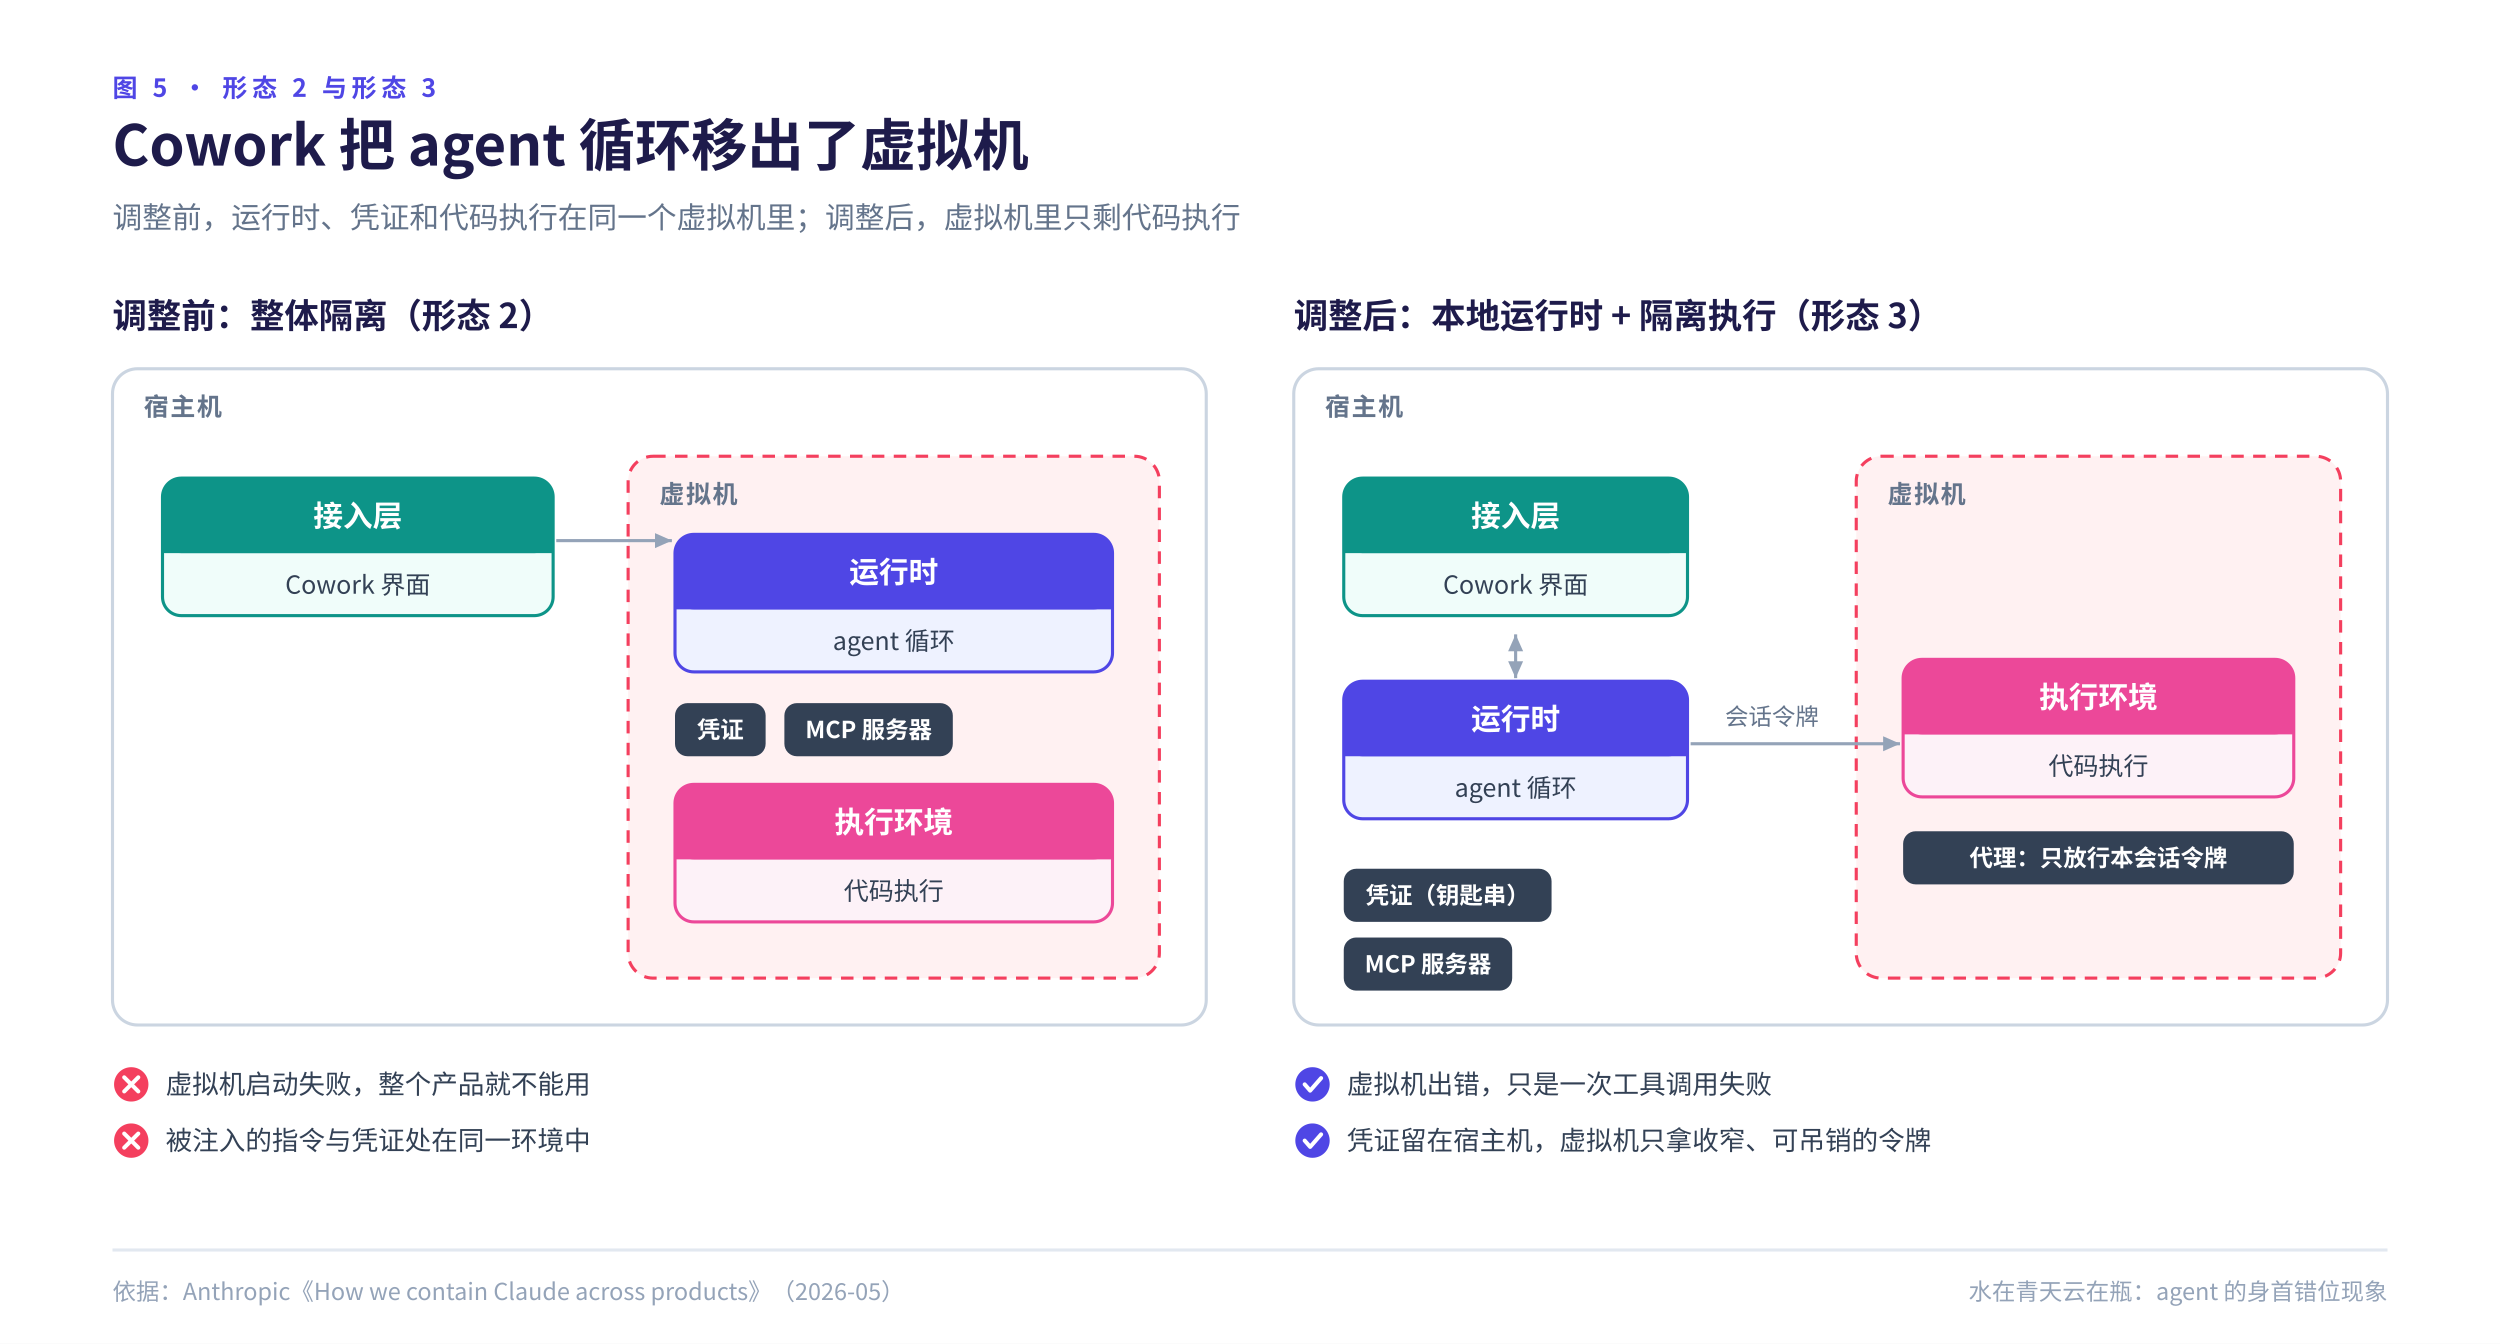
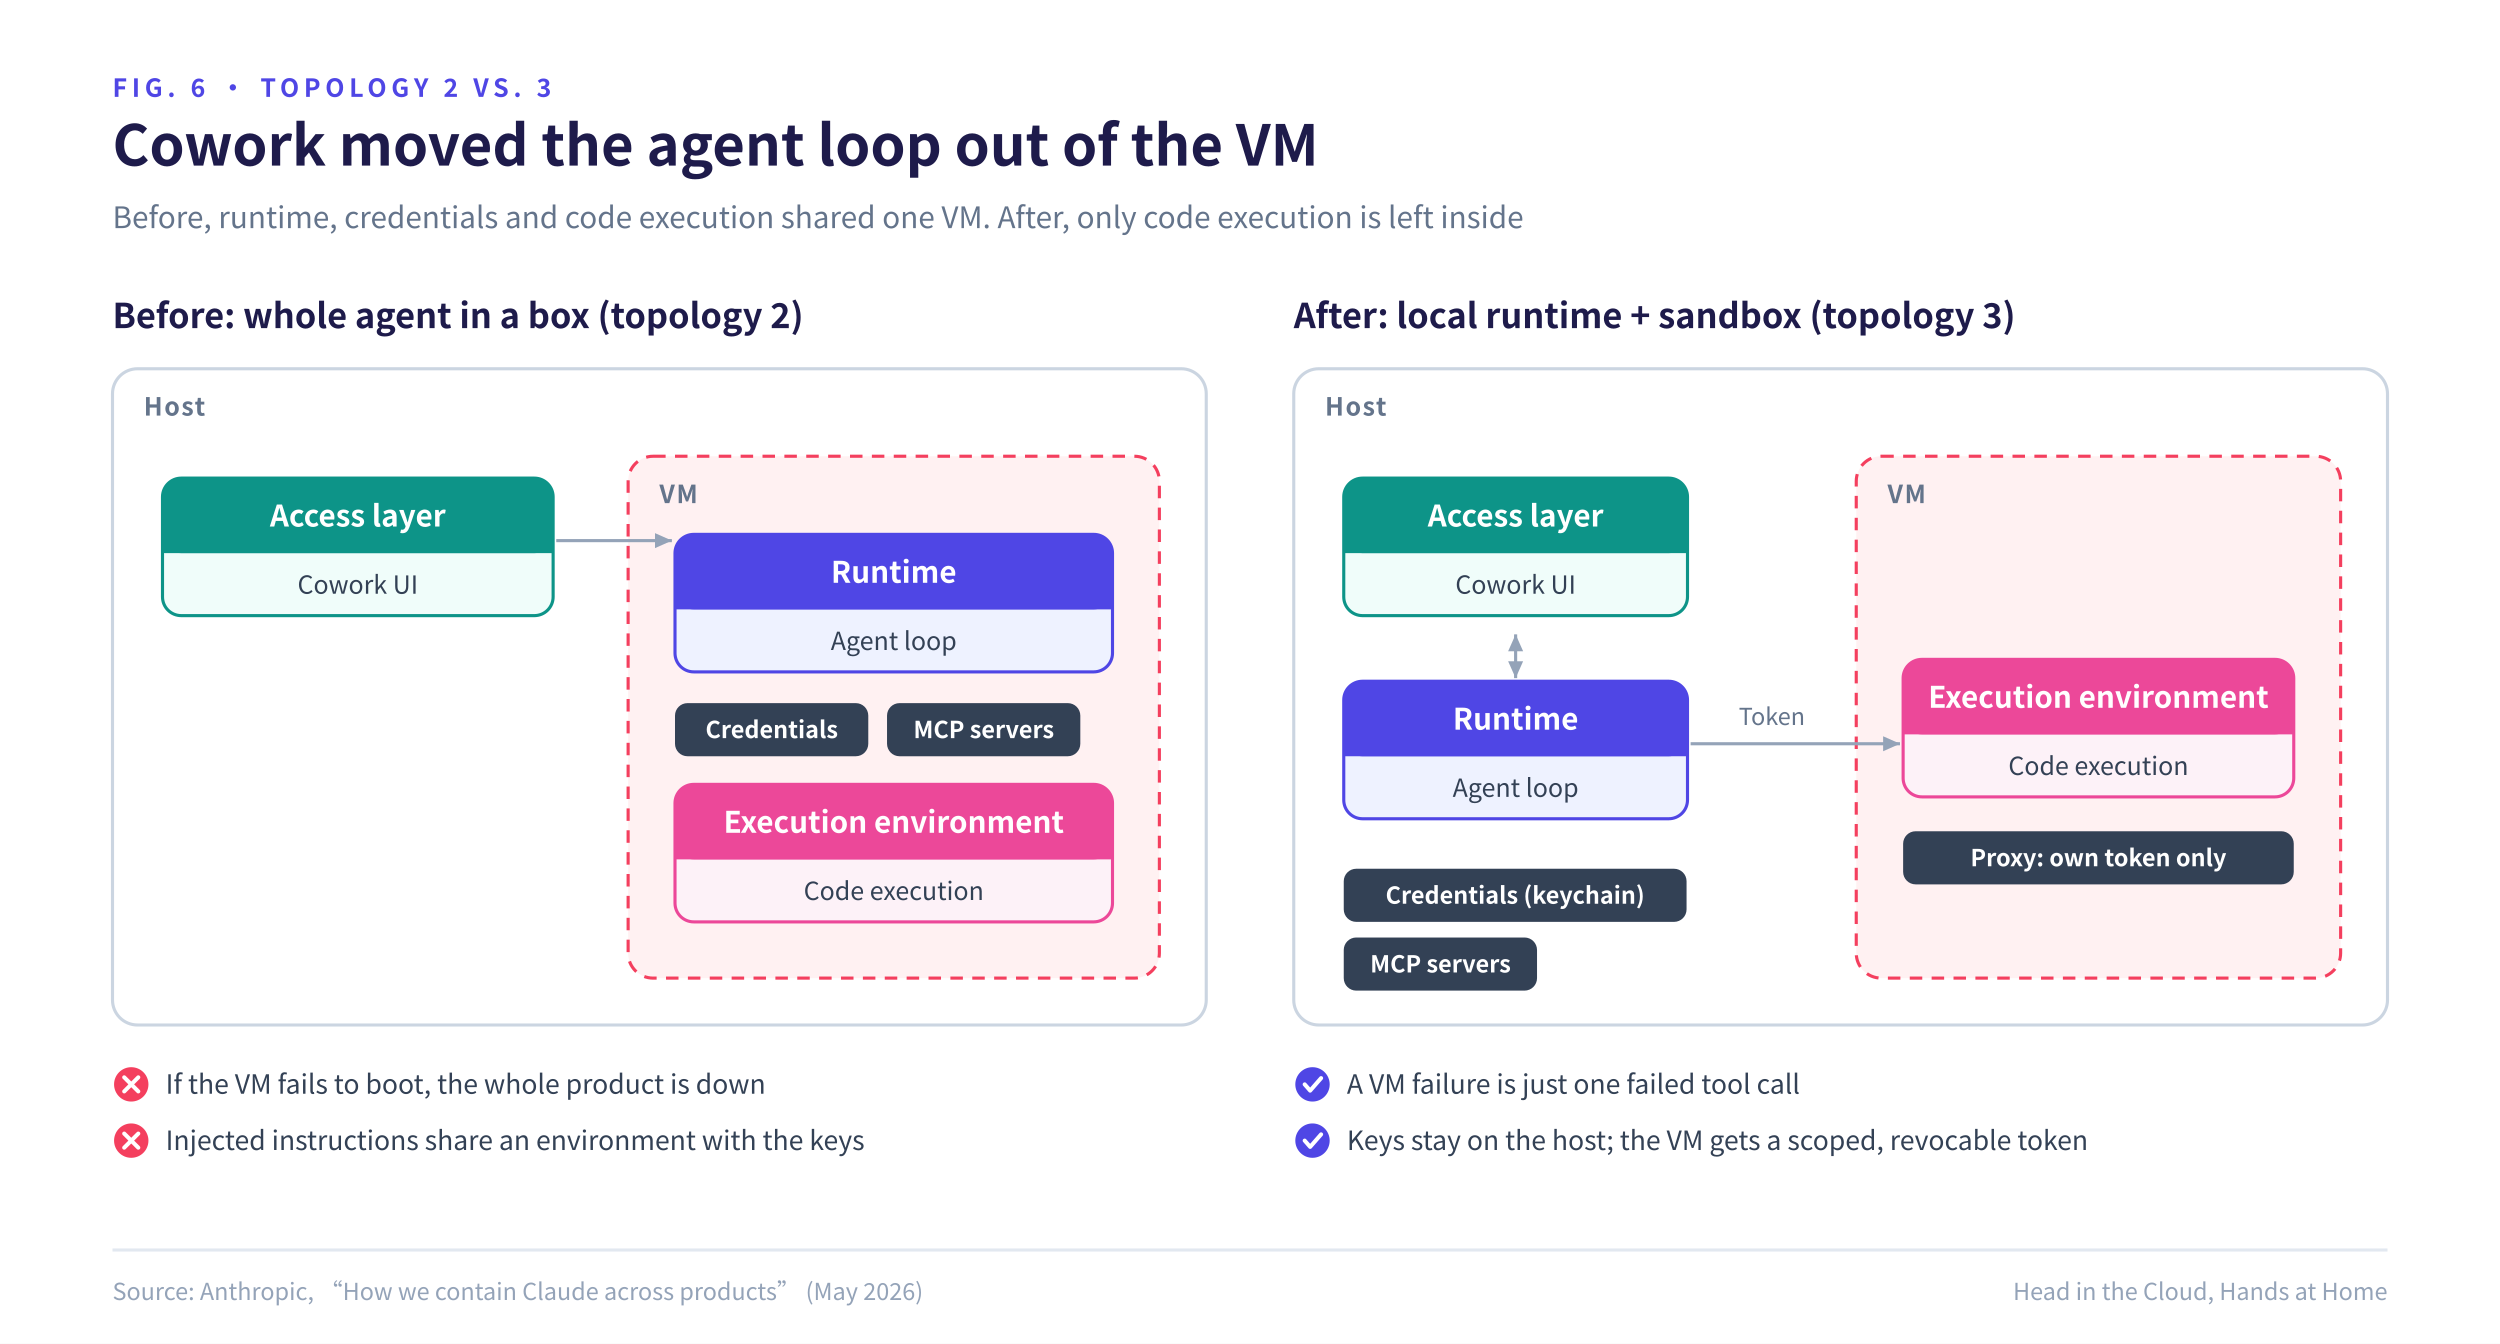
<svg xmlns="http://www.w3.org/2000/svg" viewBox="0 0 1600 860" width="1600" height="860">
  <defs>
    <marker id="arrow" viewBox="0 0 10 10" refX="9" refY="5" markerUnits="userSpaceOnUse" markerWidth="12" markerHeight="12" orient="auto-start-reverse">
      <path d="M0,1 L9,5 L0,9 z" fill="#94a3b8" />
    </marker>
    <marker id="arrowI" viewBox="0 0 10 10" refX="9" refY="5" markerUnits="userSpaceOnUse" markerWidth="12" markerHeight="12" orient="auto-start-reverse">
      <path d="M0,1 L9,5 L0,9 z" fill="#4f46e5" />
    </marker>
    <marker id="arrowR" viewBox="0 0 10 10" refX="9" refY="5" markerUnits="userSpaceOnUse" markerWidth="12" markerHeight="12" orient="auto-start-reverse">
      <path d="M0,1 L9,5 L0,9 z" fill="#f43f5e" />
    </marker>
  </defs>
  <style>text { font-family: -apple-system, BlinkMacSystemFont, "PingFang SC", "Hiragino Sans GB", "Noto Sans CJK SC", "Microsoft YaHei", "Segoe UI", Roboto, "Helvetica Neue", Arial, sans-serif; fill: #1e1b4b; } .eyebrow { font-size: 16px; font-weight: 600; letter-spacing: 3px; fill: #4f46e5; } .title { font-size: 36px; font-weight: 700; } .sub { font-size: 19px; fill: #64748b; } .h { font-size: 22px; font-weight: 700; } .hs { font-size: 19px; font-weight: 600; } .q { font-size: 18px; font-weight: 700; } .b { font-size: 17px; fill: #334155; } .s { font-size: 15px; fill: #64748b; } .zt { font-size: 16px; font-weight: 600; fill: #64748b; letter-spacing: 1px; } .lab { font-size: 16px; fill: #334155; } .chip { font-size: 15px; font-weight: 600; } .chipb { font-size: 18px; font-weight: 700; } .foot { font-size: 15px; fill: #94a3b8; }</style>
  <rect width="1600" height="860" fill="#ffffff" />
-   <text class="eyebrow" x="72" y="62">图 5 · 形态 2 与形态 3</text>
-   <text class="title" x="72" y="106">Cowork 把 agent 循环移出了虚拟机</text>
-   <text class="sub" x="72" y="146">调整前，运行时、凭证和代码执行在同一个虚拟机里；调整后，虚拟机里只剩代码执行</text>
+   <text class="eyebrow" x="72" y="62">FIG. 6 · TOPOLOGY 2 VS. 3</text>
+   <text class="title" x="72" y="106">Cowork moved the agent loop out of the VM</text>
+   <text class="sub" x="72" y="146">Before, runtime, credentials and code execution shared one VM. After, only code execution is left inside</text>
  <line x1="72" y1="800" x2="1528" y2="800" stroke="#e2e8f0" stroke-width="2" />
-   <text class="foot" x="72" y="832">依据：Anthropic《How we contain Claude across products》（2026-05）</text>
-   <text class="foot" x="1528" y="832" text-anchor="end">水在青天云在瓶：agent 的身首错位现象</text>
-   <text class="h" x="72.0" y="210.0" text-anchor="start">调整前：整体隔离（形态 2）</text>
+   <text class="foot" x="72" y="832">Source: Anthropic, “How we contain Claude across products” (May 2026)</text>
+   <text class="foot" x="1528" y="832" text-anchor="end">Head in the Cloud, Hands at Home</text>
+   <text class="h" x="72.0" y="210.0" text-anchor="start">Before: whole agent in a box (topology 2)</text>
  <rect x="72.0" y="236.0" width="700.0" height="420.0" rx="16" fill="#ffffff" stroke="#cbd5e1" stroke-width="2" />
-   <text class="zt" x="92.0" y="266.0" text-anchor="start">宿主机</text>
+   <text class="zt" x="92.0" y="266.0" text-anchor="start">Host</text>
  <rect x="402.0" y="292.0" width="340.0" height="334.0" rx="16" fill="#fff1f2" stroke="#f43f5e" stroke-width="2" stroke-dasharray="8 6" />
-   <text class="zt" x="422.0" y="322.0" text-anchor="start">虚拟机</text>
+   <text class="zt" x="422.0" y="322.0" text-anchor="start">VM</text>
  <rect x="104.0" y="306.0" width="250.0" height="88.0" rx="12" fill="#f0fdfa" stroke="#0d9488" stroke-width="2" />
  <rect x="104.0" y="306.0" width="250.0" height="48.0" rx="12" fill="#0d9488" stroke="none" stroke-width="2" />
  <rect x="104.0" y="342.0" width="250.0" height="12.0" rx="0" fill="#0d9488" stroke="none" stroke-width="2" />
-   <text class="hs" x="229.0" y="337.0" text-anchor="middle" style="fill:#ffffff">接入层</text>
-   <text class="lab" x="229.0" y="380.0" text-anchor="middle">Cowork 界面</text>
+   <text class="hs" x="229.0" y="337.0" text-anchor="middle" style="fill:#ffffff">Access layer</text>
+   <text class="lab" x="229.0" y="380.0" text-anchor="middle">Cowork UI</text>
  <rect x="432.0" y="342.0" width="280.0" height="88.0" rx="12" fill="#eef2ff" stroke="#4f46e5" stroke-width="2" />
  <rect x="432.0" y="342.0" width="280.0" height="48.0" rx="12" fill="#4f46e5" stroke="none" stroke-width="2" />
  <rect x="432.0" y="378.0" width="280.0" height="12.0" rx="0" fill="#4f46e5" stroke="none" stroke-width="2" />
-   <text class="hs" x="572.0" y="373.0" text-anchor="middle" style="fill:#ffffff">运行时</text>
-   <text class="lab" x="572.0" y="416.0" text-anchor="middle">agent 循环</text>
-   <rect x="432.0" y="450.0" width="58.0" height="34.0" rx="8" fill="#334155" stroke="none" stroke-width="2" />
-   <text class="chip" x="461.0" y="472.4" text-anchor="middle" style="fill:#ffffff">凭证</text>
-   <rect x="502.0" y="450.0" width="107.8" height="34.0" rx="8" fill="#334155" stroke="none" stroke-width="2" />
-   <text class="chip" x="555.9" y="472.4" text-anchor="middle" style="fill:#ffffff">MCP 服务器</text>
+   <text class="hs" x="572.0" y="373.0" text-anchor="middle" style="fill:#ffffff">Runtime</text>
+   <text class="lab" x="572.0" y="416.0" text-anchor="middle">Agent loop</text>
+   <rect x="432.0" y="450.0" width="123.7" height="34.0" rx="8" fill="#334155" stroke="none" stroke-width="2" />
+   <text class="chip" x="493.9" y="472.4" text-anchor="middle" style="fill:#ffffff">Credentials</text>
+   <rect x="567.7" y="450.0" width="123.7" height="34.0" rx="8" fill="#334155" stroke="none" stroke-width="2" />
+   <text class="chip" x="629.6" y="472.4" text-anchor="middle" style="fill:#ffffff">MCP servers</text>
  <rect x="432.0" y="502.0" width="280.0" height="88.0" rx="12" fill="#fdf2f8" stroke="#ec4899" stroke-width="2" />
  <rect x="432.0" y="502.0" width="280.0" height="48.0" rx="12" fill="#ec4899" stroke="none" stroke-width="2" />
  <rect x="432.0" y="538.0" width="280.0" height="12.0" rx="0" fill="#ec4899" stroke="none" stroke-width="2" />
-   <text class="hs" x="572.0" y="533.0" text-anchor="middle" style="fill:#ffffff">执行环境</text>
-   <text class="lab" x="572.0" y="576.0" text-anchor="middle">代码执行</text>
+   <text class="hs" x="572.0" y="533.0" text-anchor="middle" style="fill:#ffffff">Execution environment</text>
+   <text class="lab" x="572.0" y="576.0" text-anchor="middle">Code execution</text>
  <path d="M356,346 H430" fill="none" stroke="#94a3b8" stroke-width="2" marker-end="url(#arrow)" />
  <circle cx="84" cy="694" r="11" fill="#f43f5e" />
  <path d="M79.5,689.5 L88.5,698.5 M88.5,689.5 L79.5,698.5" stroke="#fff" stroke-width="2.6" stroke-linecap="round" />
-   <text class="b" x="106.0" y="700.0" text-anchor="start">虚拟机启动失败，整个产品就不能用</text>
+   <text class="b" x="106.0" y="700.0" text-anchor="start">If the VM fails to boot, the whole product is down</text>
  <circle cx="84" cy="730" r="11" fill="#f43f5e" />
  <path d="M79.5,725.5 L88.5,734.5 M88.5,725.5 L79.5,734.5" stroke="#fff" stroke-width="2.6" stroke-linecap="round" />
-   <text class="b" x="106.0" y="736.0" text-anchor="start">被注入的指令与凭证处在同一环境中</text>
-   <text class="h" x="828.0" y="210.0" text-anchor="start">调整后：本地运行时 + 隔离执行（形态 3）</text>
+   <text class="b" x="106.0" y="736.0" text-anchor="start">Injected instructions share an environment with the keys</text>
+   <text class="h" x="828.0" y="210.0" text-anchor="start">After: local runtime + sandbox (topology 3)</text>
  <rect x="828.0" y="236.0" width="700.0" height="420.0" rx="16" fill="#ffffff" stroke="#cbd5e1" stroke-width="2" />
-   <text class="zt" x="848.0" y="266.0" text-anchor="start">宿主机</text>
+   <text class="zt" x="848.0" y="266.0" text-anchor="start">Host</text>
  <rect x="1188.0" y="292.0" width="310.0" height="334.0" rx="16" fill="#fff1f2" stroke="#f43f5e" stroke-width="2" stroke-dasharray="8 6" />
-   <text class="zt" x="1208.0" y="322.0" text-anchor="start">虚拟机</text>
+   <text class="zt" x="1208.0" y="322.0" text-anchor="start">VM</text>
  <rect x="860.0" y="306.0" width="220.0" height="88.0" rx="12" fill="#f0fdfa" stroke="#0d9488" stroke-width="2" />
  <rect x="860.0" y="306.0" width="220.0" height="48.0" rx="12" fill="#0d9488" stroke="none" stroke-width="2" />
  <rect x="860.0" y="342.0" width="220.0" height="12.0" rx="0" fill="#0d9488" stroke="none" stroke-width="2" />
-   <text class="hs" x="970.0" y="337.0" text-anchor="middle" style="fill:#ffffff">接入层</text>
-   <text class="lab" x="970.0" y="380.0" text-anchor="middle">Cowork 界面</text>
+   <text class="hs" x="970.0" y="337.0" text-anchor="middle" style="fill:#ffffff">Access layer</text>
+   <text class="lab" x="970.0" y="380.0" text-anchor="middle">Cowork UI</text>
  <rect x="860.0" y="436.0" width="220.0" height="88.0" rx="12" fill="#eef2ff" stroke="#4f46e5" stroke-width="2" />
  <rect x="860.0" y="436.0" width="220.0" height="48.0" rx="12" fill="#4f46e5" stroke="none" stroke-width="2" />
  <rect x="860.0" y="472.0" width="220.0" height="12.0" rx="0" fill="#4f46e5" stroke="none" stroke-width="2" />
-   <text class="hs" x="970.0" y="467.0" text-anchor="middle" style="fill:#ffffff">运行时</text>
-   <text class="lab" x="970.0" y="510.0" text-anchor="middle">agent 循环</text>
-   <rect x="860.0" y="556.0" width="133.0" height="34.0" rx="8" fill="#334155" stroke="none" stroke-width="2" />
-   <text class="chip" x="926.5" y="578.4" text-anchor="middle" style="fill:#ffffff">凭证（钥匙串）</text>
-   <rect x="860.0" y="600.0" width="107.8" height="34.0" rx="8" fill="#334155" stroke="none" stroke-width="2" />
-   <text class="chip" x="913.9" y="622.4" text-anchor="middle" style="fill:#ffffff">MCP 服务器</text>
+   <text class="hs" x="970.0" y="467.0" text-anchor="middle" style="fill:#ffffff">Runtime</text>
+   <text class="lab" x="970.0" y="510.0" text-anchor="middle">Agent loop</text>
+   <rect x="860.0" y="556.0" width="219.4" height="34.0" rx="8" fill="#334155" stroke="none" stroke-width="2" />
+   <text class="chip" x="969.7" y="578.4" text-anchor="middle" style="fill:#ffffff">Credentials (keychain)</text>
+   <rect x="860.0" y="600.0" width="123.7" height="34.0" rx="8" fill="#334155" stroke="none" stroke-width="2" />
+   <text class="chip" x="921.9" y="622.4" text-anchor="middle" style="fill:#ffffff">MCP servers</text>
  <path d="M970,406 V434" fill="none" stroke="#94a3b8" stroke-width="2" marker-end="url(#arrow)" marker-start="url(#arrow)" />
  <rect x="1218.0" y="422.0" width="250.0" height="88.0" rx="12" fill="#fdf2f8" stroke="#ec4899" stroke-width="2" />
  <rect x="1218.0" y="422.0" width="250.0" height="48.0" rx="12" fill="#ec4899" stroke="none" stroke-width="2" />
  <rect x="1218.0" y="458.0" width="250.0" height="12.0" rx="0" fill="#ec4899" stroke="none" stroke-width="2" />
-   <text class="hs" x="1343.0" y="453.0" text-anchor="middle" style="fill:#ffffff">执行环境</text>
-   <text class="lab" x="1343.0" y="496.0" text-anchor="middle">代码执行</text>
+   <text class="hs" x="1343.0" y="453.0" text-anchor="middle" style="fill:#ffffff">Execution environment</text>
+   <text class="lab" x="1343.0" y="496.0" text-anchor="middle">Code execution</text>
  <rect x="1218.0" y="532.0" width="250.0" height="34.0" rx="8" fill="#334155" stroke="none" stroke-width="2" />
-   <text class="chip" x="1343.0" y="554.4" text-anchor="middle" style="fill:#ffffff">代理：只放行本会话令牌</text>
+   <text class="chip" x="1343.0" y="554.4" text-anchor="middle" style="fill:#ffffff">Proxy: own token only</text>
  <path d="M1082,476 H1216" fill="none" stroke="#94a3b8" stroke-width="2" marker-end="url(#arrow)" />
-   <rect x="1096.0" y="445.0" width="76.0" height="29.0" rx="6" fill="#ffffff" stroke="none" stroke-width="2" />
-   <text class="s" x="1134.0" y="464.0" text-anchor="middle">会话令牌</text>
+   <rect x="1104.2" y="445.0" width="59.5" height="29.0" rx="6" fill="#ffffff" stroke="none" stroke-width="2" />
+   <text class="s" x="1134.0" y="464.0" text-anchor="middle">Token</text>
  <circle cx="840" cy="694" r="11" fill="#4f46e5" />
  <path d="M835,694 L838.5,698 L845.5,690" fill="none" stroke="#fff" stroke-width="2.6" stroke-linecap="round" stroke-linejoin="round" />
-   <text class="b" x="862.0" y="700.0" text-anchor="start">虚拟机出错，只是一次工具调用失败</text>
+   <text class="b" x="862.0" y="700.0" text-anchor="start">A VM failure is just one failed tool call</text>
  <circle cx="840" cy="730" r="11" fill="#4f46e5" />
  <path d="M835,730 L838.5,734 L845.5,726" fill="none" stroke="#fff" stroke-width="2.6" stroke-linecap="round" stroke-linejoin="round" />
-   <text class="b" x="862.0" y="736.0" text-anchor="start">凭证留在宿主机，虚拟机只拿收窄、可吊销的令牌</text>
+   <text class="b" x="862.0" y="736.0" text-anchor="start">Keys stay on the host; the VM gets a scoped, revocable token</text>
</svg>
